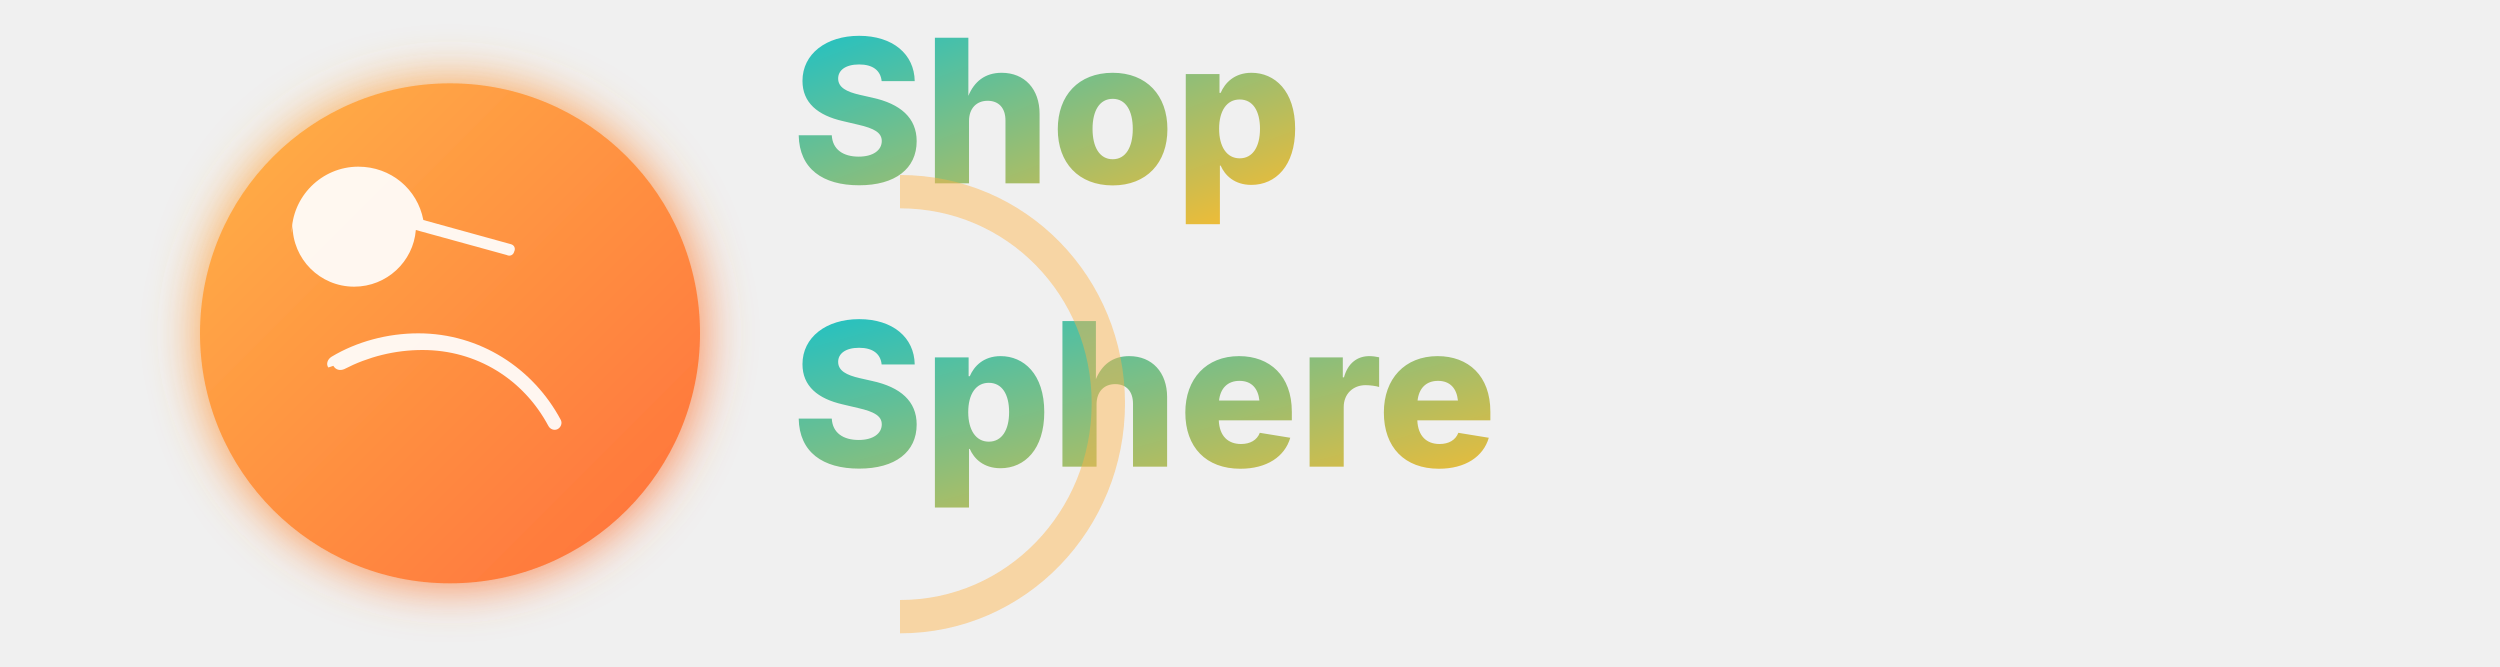
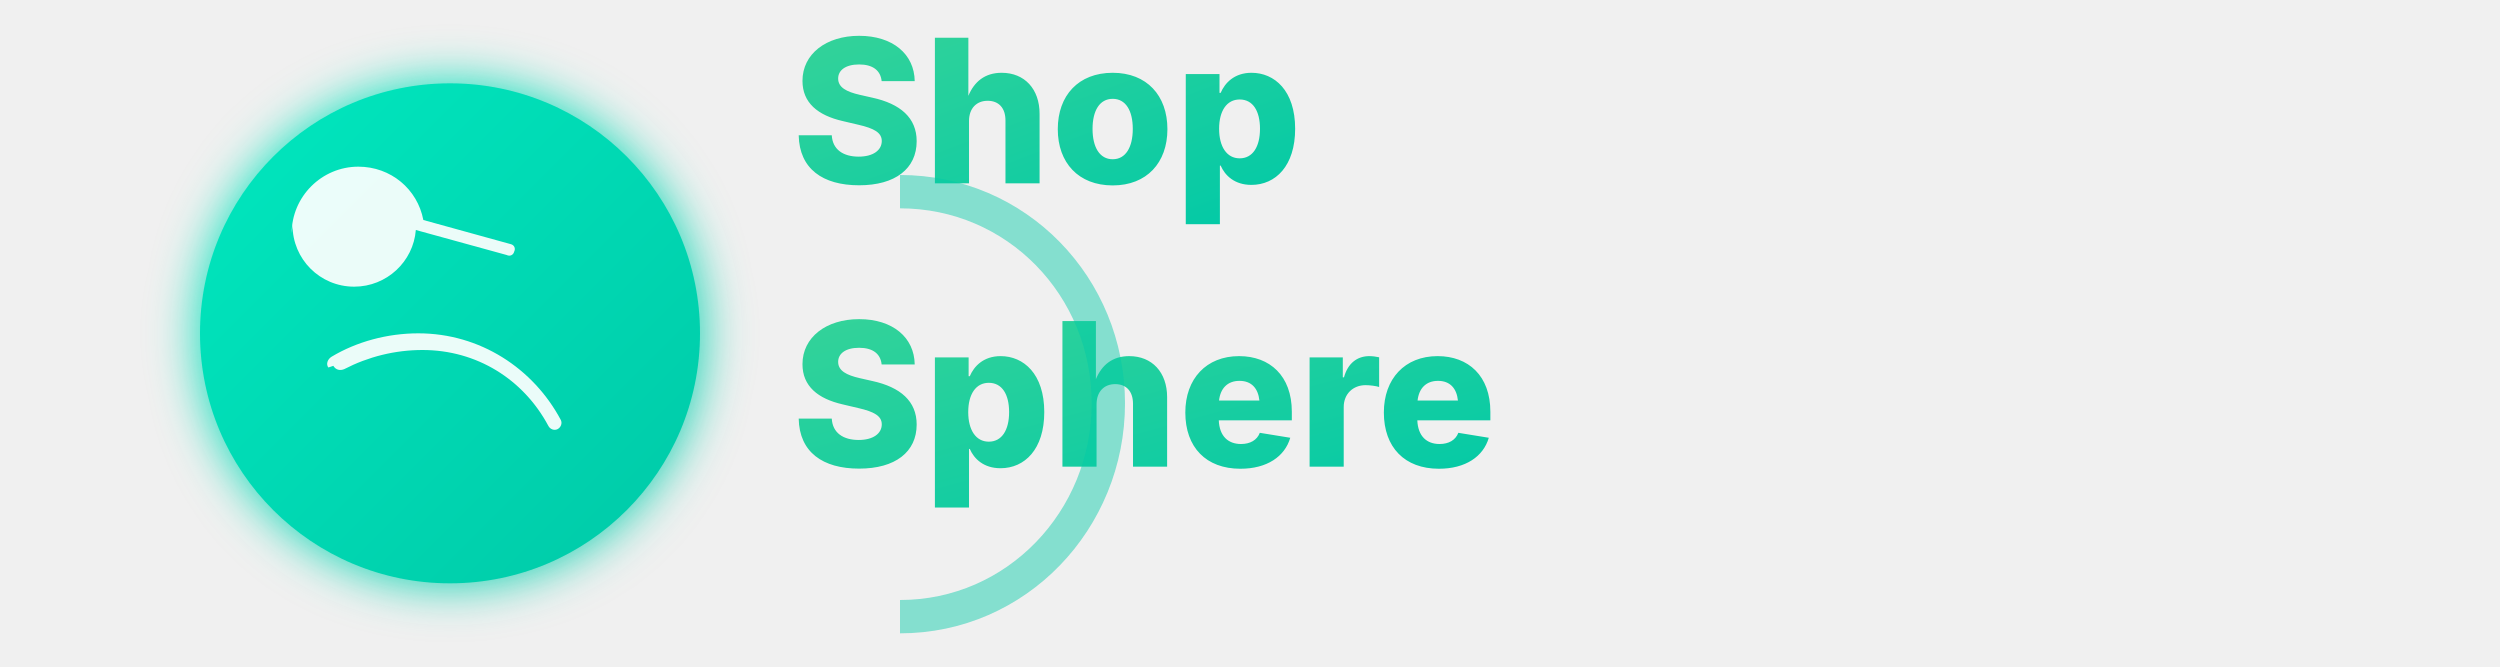
<svg xmlns="http://www.w3.org/2000/svg" viewBox="0 0 300 80" role="img" aria-label="ShopSphere logo">
  <defs>
    <linearGradient id="brandGrad" x1="0%" x2="100%" y1="0%" y2="100%">
-       <stop offset="0%" stop-color="#ffb347" />
-       <stop offset="100%" stop-color="#ff6f3c" />
+       <stop offset="0%" stop-color="#00e8bf" />
+       <stop offset="100%" stop-color="#00c9a7" />
    </linearGradient>
    <linearGradient id="glowGrad" x1="0%" x2="100%" y1="0%" y2="100%">
-       <stop offset="0%" stop-color="#22c1c3" />
-       <stop offset="100%" stop-color="#fdbb2d" />
+       <stop offset="0%" stop-color="#34d399" />
+       <stop offset="100%" stop-color="#00c9a7" />
    </linearGradient>
    <filter id="softGlow" x="-60%" y="-60%" width="220%" height="220%">
      <feGaussianBlur in="SourceGraphic" stdDeviation="3" result="blur" />
      <feMerge>
        <feMergeNode in="blur" />
        <feMergeNode in="SourceGraphic" />
      </feMerge>
    </filter>
  </defs>
  <rect width="300" height="80" rx="20" fill="transparent" />
  <circle cx="54" cy="40" r="30" fill="url(#brandGrad)" filter="url(#softGlow)" />
  <path d="M35 28c0-4.4 3.6-8 8-8 3.9 0 7.1 2.7 7.8 6.4l10.5 2.9c.4.1.6.5.4.9-.1.4-.5.6-.9.4l-10.9-3c-.3 3.8-3.5 6.8-7.4 6.8-4.1 0-7.4-3.3-7.4-7.4zm4.4 16.1c-.3-.4-.1-1 .4-1.3 3-1.8 6.7-2.8 10.4-2.8 7.4 0 13.8 4.2 17.1 10.4.2.4 0 .9-.4 1.1-.4.2-.9 0-1.1-.4-3-5.6-8.6-9.1-15.1-9.1-3.3 0-6.5.8-9.4 2.3-.5.2-1 .1-1.3-.4z" fill="#fff" opacity="0.92" />
  <g transform="translate(95 22)">
    <text x="0" y="0" font-family="Inter, Arial, sans-serif" font-size="24" font-weight="800" fill="url(#glowGrad)">Shop</text>
    <text x="0" y="34" font-family="Inter, Arial, sans-serif" font-size="24" font-weight="800" fill="url(#glowGrad)">Sphere</text>
  </g>
-   <path d="M108 23c14 0 25 11.4 25 25.4S122 74 108 74" fill="none" stroke="#ffb347" stroke-width="4" opacity="0.45" />
+   <path d="M108 23c14 0 25 11.4 25 25.4S122 74 108 74" fill="none" stroke="#00c9a7" stroke-width="4" opacity="0.45" />
</svg>
